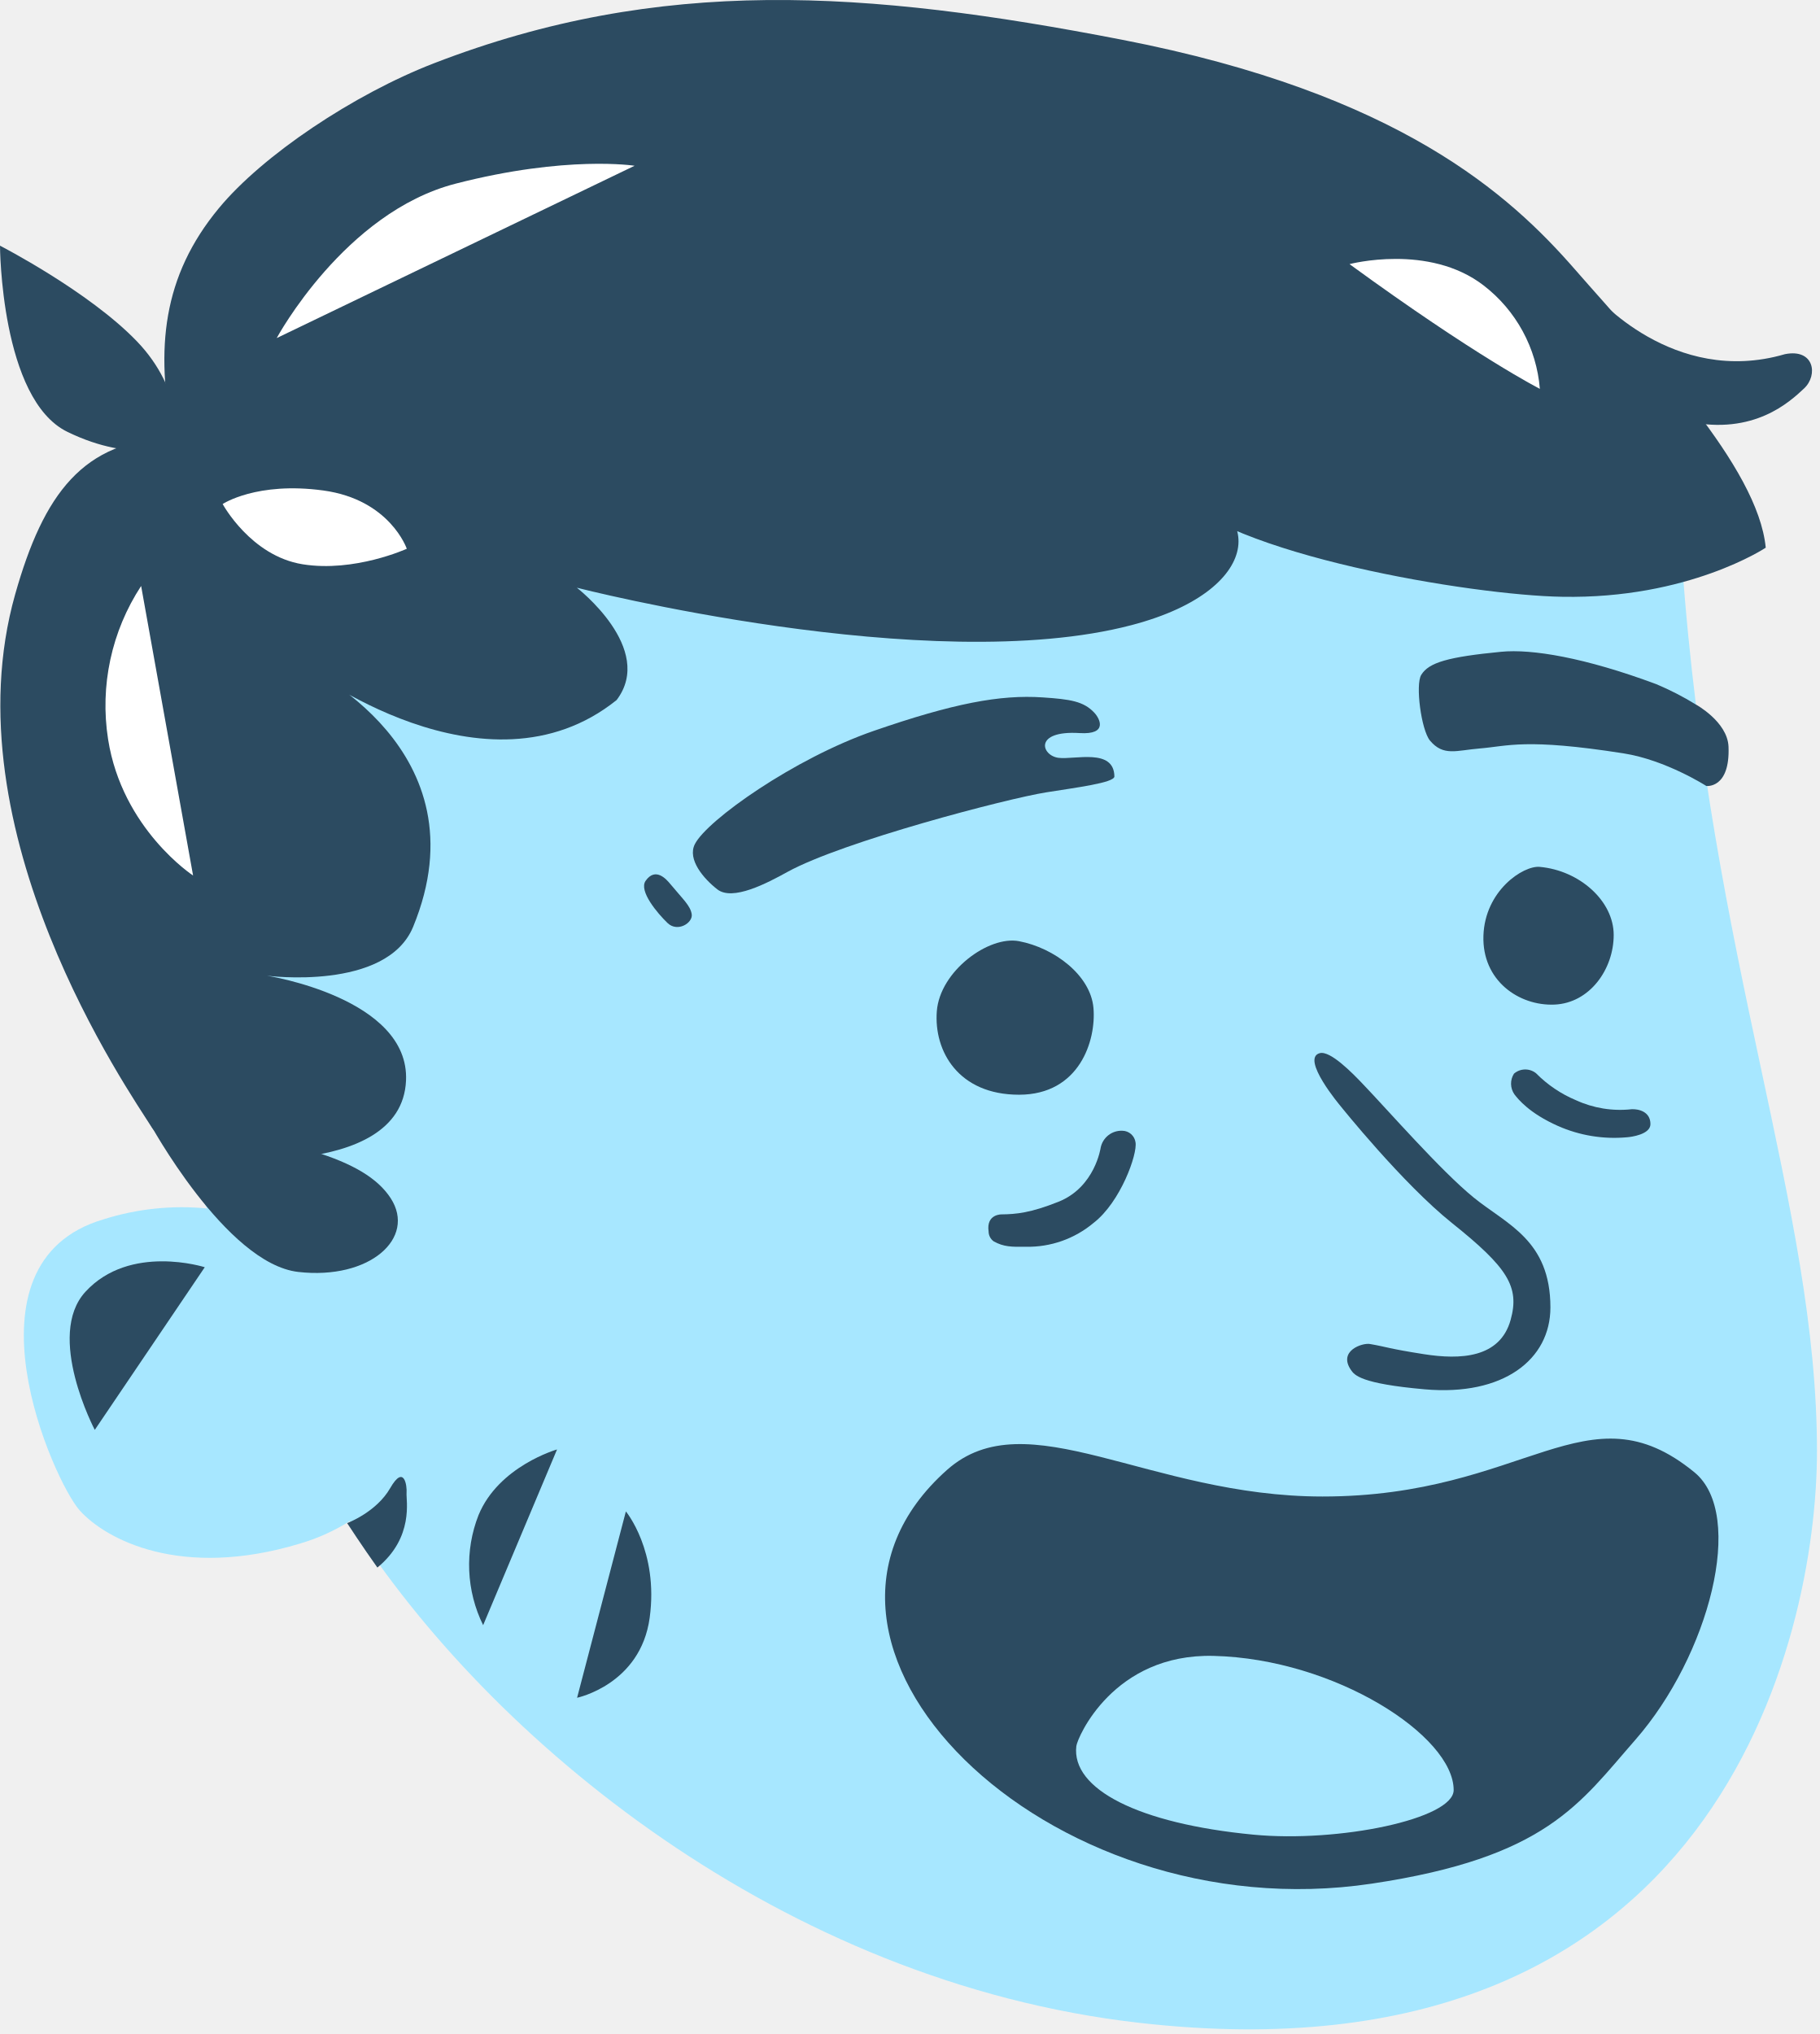
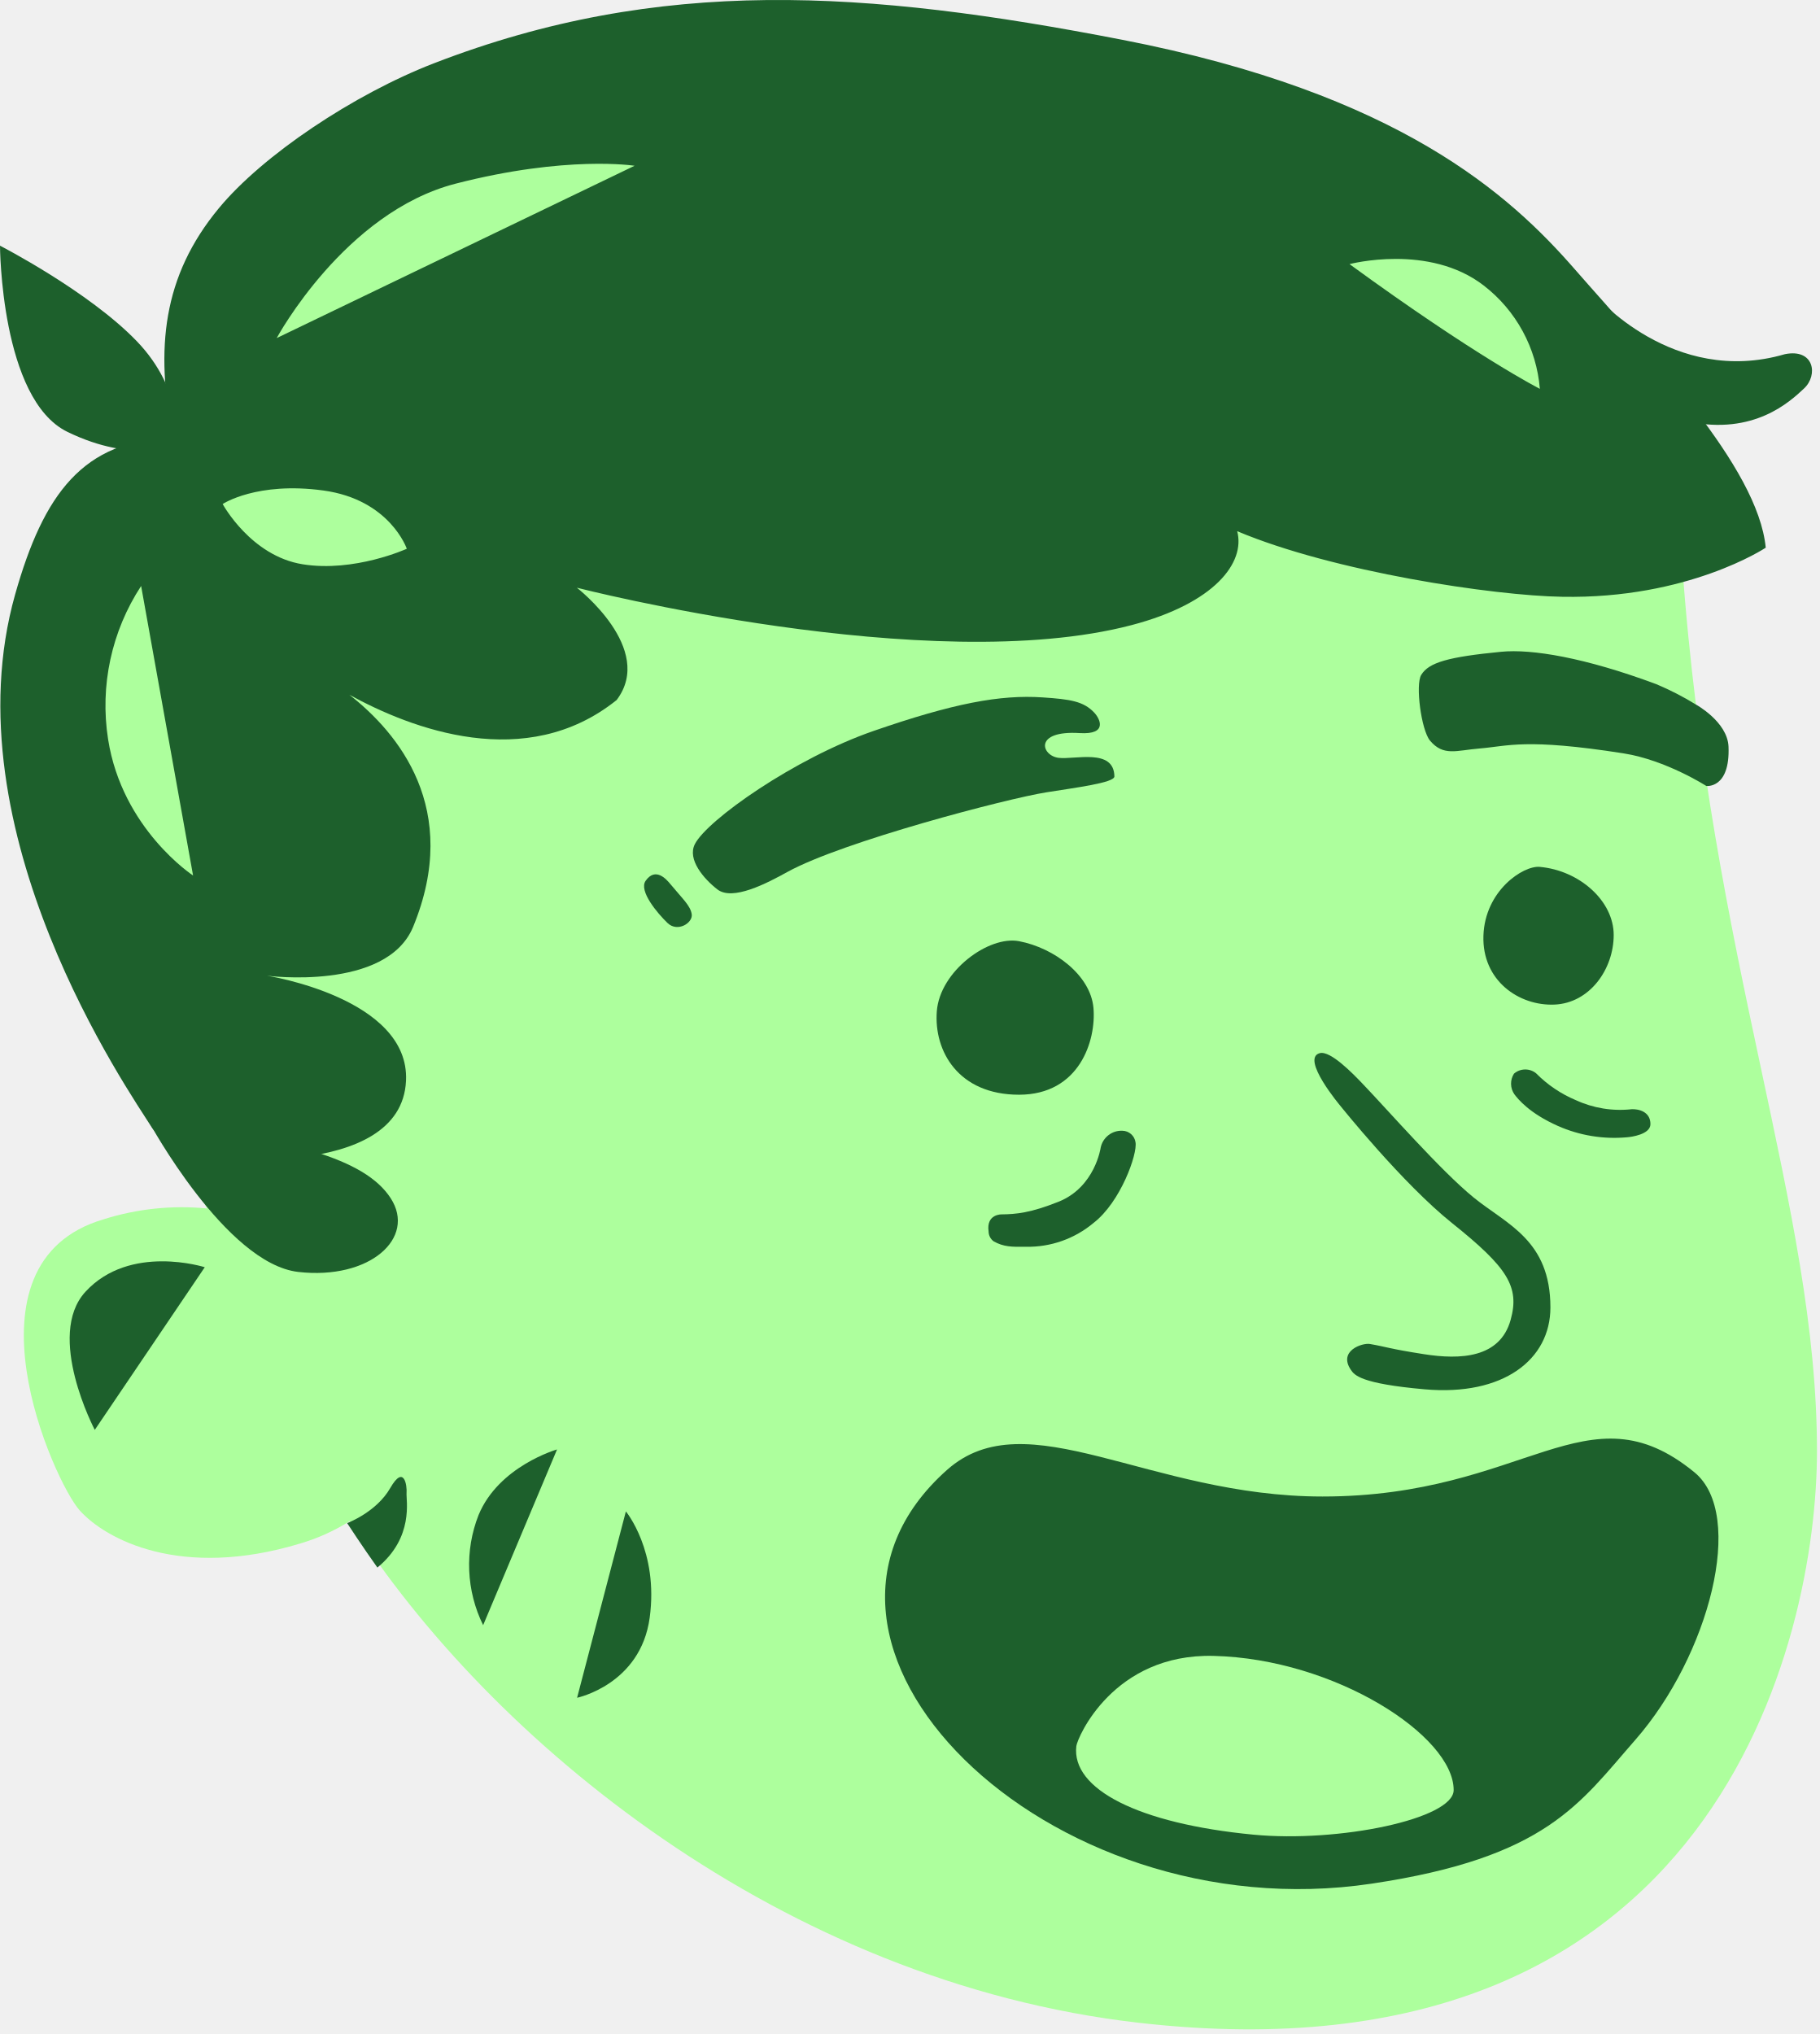
<svg xmlns="http://www.w3.org/2000/svg" width="305" height="341" viewBox="0 0 305 341" fill="none">
  <g clip-path="url(#clip0_1_2)">
-     <path d="M282 94.28C280 66.35 262.6 52.22 248 39.5C223.91 18.5 195.83 17.2 173 12.71C160.63 10.28 112.21 9.09 82 23.5C73.073 27.878 62.82 33.36 55 39.5C42.81 48.88 36.37 63.28 28.5 76.5C9.73 108.27 5.49 129.91 17.36 156.5C23.73 170.77 27.24 189.41 34.74 202.6C28.883 202.025 22.971 202.644 17.36 204.42C-7.43 211.7 9.05 248.42 13.36 253.22C17.67 258.02 30.21 264.87 50.36 258.76C53.287 257.897 56.081 256.631 58.66 255C82.08 291.85 131.26 332.3 190.93 339.12C287.77 350.19 304.62 274.69 304.62 243.27C304.62 202.1 286.75 161.24 282 94.28Z" fill="#A7E7FF" />
-     <path d="M170.84 157.79C176.77 158.92 182.84 163.51 183.32 168.97C183.8 174.43 180.98 183.53 170.84 183.53C160.7 183.53 156.54 176.25 157.06 169.53C157.58 162.81 165.75 156.82 170.84 157.79Z" fill="#2C4B61" />
-     <path d="M258.13 145.33C264.81 145.93 270.54 151.04 270.54 156.75C270.54 162.46 266.54 168.17 260.61 168.42C254.68 168.67 248.45 164.42 248.7 156.87C248.95 149.32 255.36 145.09 258.13 145.33Z" fill="#2C4B61" />
-     <path d="M158.77 246.43C172.14 234.55 192.59 250.89 221.72 250.89C255.92 250.89 266.05 232.09 284.06 246.82C292.77 253.93 286.47 277.64 274.17 291.68C264.79 302.38 259.3 311.41 229.99 315.79C175.17 324 126.39 275.22 158.77 246.43Z" fill="#2C4B61" />
-     <path d="M190.37 191.5C190.294 190.97 190.032 190.485 189.63 190.132C189.229 189.778 188.715 189.579 188.18 189.57C187.333 189.529 186.499 189.793 185.829 190.314C185.16 190.835 184.699 191.579 184.53 192.41C184.53 192.41 183.59 199.02 177.47 201.47C172.74 203.36 170.31 203.56 167.95 203.59C167.95 203.59 165.31 203.49 165.74 206.47C165.744 206.791 165.823 207.106 165.971 207.391C166.118 207.675 166.33 207.922 166.59 208.11C168.28 209.05 169.59 209.05 171.98 209.02C176.126 209.107 180.163 207.686 183.34 205.02C187.88 201.51 190.73 193.45 190.37 191.5Z" fill="#2C4B61" />
-     <path d="M253.82 180C254.331 179.557 254.981 179.308 255.657 179.295C256.333 179.282 256.993 179.507 257.52 179.93C259.424 181.859 261.691 183.392 264.19 184.44C267.117 185.79 270.357 186.315 273.56 185.96C274.69 185.91 276.7 186.34 276.7 188.46C276.7 190.18 273.5 190.62 272.7 190.67C268.768 191.019 264.811 190.366 261.2 188.77C256.38 186.63 254.5 184.26 253.89 183.46C253.538 182.955 253.344 182.356 253.331 181.741C253.319 181.125 253.489 180.519 253.82 180Z" fill="#2C4B61" />
-     <path d="M228.28 181.52C232.73 186.16 241.55 196.28 247.07 200.77C252.59 205.26 259.93 207.88 259.93 219.19C259.93 227.95 252.01 234.08 238.87 232.92C228.08 231.97 227.07 230.53 226.48 229.66C224.31 226.47 228.38 225.1 229.67 225.32C232.67 225.84 232.67 226.08 238.74 227.03C244.81 227.98 251.47 227.71 253.26 221.28C254.81 215.71 252.76 212.51 243.45 205.06C235.15 198.43 224.75 185.44 224.75 185.44C224.75 185.44 217.99 177.44 221.26 176.56C223.05 176.09 226.81 180 228.28 181.52Z" fill="#2C4B61" />
-     <path d="M248.08 125.48C252.8 125.1 255.68 123.71 272.18 126.3C279.28 127.41 286.07 131.77 286.07 131.77C286.07 131.77 290.07 132.27 289.79 125.17C289.61 120.98 284.28 118.09 284.28 118.09C282.171 116.791 279.964 115.658 277.68 114.7C265.68 110.23 256.79 108.77 251.68 109.27C242.83 110.13 239.54 111.05 238.27 113.15C237.27 114.79 238.27 122.34 239.73 124.15C242 126.85 244.15 125.8 248.08 125.48Z" fill="#2C4B61" />
-     <path d="M181 122.9C185.81 123.2 184.39 120.46 183.45 119.47C181.66 117.57 179.45 117.23 174.82 116.92C167.66 116.43 159.82 117.92 146.49 122.53C133.16 127.14 118.49 137.53 116.49 141.53C115.2 144.09 117.98 147.33 120.26 149.1C122.81 151.1 128.54 148.1 132.03 146.17C141.32 141.07 168.89 133.87 175.39 132.84C180.29 132.05 186.84 131.24 186.83 130.17C186.76 125.38 180.18 127.39 177.45 127.05C174.56 126.66 173.27 122.42 181 122.9Z" fill="#2C4B61" />
-     <path d="M112.35 148.17C114.44 150.7 115.76 151.83 115.97 153.28C116.18 154.73 113.59 156.36 111.91 154.74C110.23 153.12 107.05 149.37 108.24 147.67C109.91 145.29 111.75 147.45 112.35 148.17Z" fill="#2C4B61" />
-     <path d="M58.2 255.35C58.2 255.35 63.09 253.54 65.42 249.48C67.75 245.42 68.26 249.08 68.16 250.29C68.06 251.5 69.45 257.73 63.27 262.8C60.75 259.27 58.2 255.35 58.2 255.35Z" fill="#2C4B61" />
-     <path d="M210.13 307.58C224.42 308.95 243.71 304.95 243.71 300.1C243.71 291.03 223.83 278.1 203.45 277.61C186.65 277.2 180.63 291.3 180.45 292.73C179.59 299.93 190.83 305.73 210.13 307.58Z" fill="#A7E7FF" />
-     <path d="M264 45.12C253.19 32.74 234.64 15.69 188.15 6.67C145.15 -1.67 110.73 -4.06 72.8 10.59C59.3 15.8 44 26.05 36.68 34.92C27.27 46.29 26 58.46 29 73.39C13.92 73.76 7.3 82.81 2.54 99.65C-8.7 139.41 21.66 183 25.44 189C26.9 191.32 34.07 194 34.07 194C34.07 194 67.29 198.18 68.07 181.18C68.71 167.31 44.77 163.58 44.77 163.58C44.77 163.58 64.77 166.2 69.25 155.41C81.54 125.6 51.07 111.73 51.07 111.73C51.07 111.73 81.41 135.01 103.38 117.36C109.92 108.73 96.71 98.53 96.71 98.53C96.71 98.53 155.82 113.7 189.71 104.8C213.12 98.66 211.71 83.62 196.38 82.05C205.65 93.05 246.97 99.82 261.9 100.05C283.08 100.45 296.03 91.82 296.03 91.82C294.71 78.2 276.54 59.5 264 45.12Z" fill="#2C4B61" />
-     <path d="M93.39 243C93.39 243 83.62 245.78 80.23 254C79.066 256.961 78.532 260.132 78.665 263.311C78.798 266.49 79.593 269.606 81 272.46L93.39 243Z" fill="#2C4B61" />
-     <path d="M104.93 253.39L96.75 284.63C96.75 284.63 107.39 282.41 108.92 271.22C110.45 260.03 104.93 253.39 104.93 253.39Z" fill="#2C4B61" />
-     <path d="M46.39 56.68C46.39 56.68 57.75 35.59 76.39 30.79C95.03 25.99 106.39 27.79 106.39 27.79L46.39 56.68Z" fill="white" />
-     <path d="M37.33 84.5C37.33 84.5 43.03 80.7 54.21 82.23C65.39 83.76 68.2 92 68.2 92C68.2 92 59.43 96 50.73 94.6C42.03 93.2 37.33 84.5 37.33 84.5Z" fill="white" />
-     <path d="M23.66 98.24C18.693 105.821 16.719 114.976 18.12 123.93C20.48 139 32.37 146.78 32.37 146.78L23.66 98.24Z" fill="white" />
-     <path d="M226.25 44.28C226.25 44.28 239.55 40.76 248.74 47.86C251.432 49.932 253.661 52.544 255.283 55.529C256.906 58.513 257.886 61.804 258.16 65.19C258.16 65.19 247.57 59.83 226.25 44.28Z" fill="white" />
-     <path d="M14.32 216.57C7.57 223.93 15.89 239.72 15.89 239.72L34.33 212.45C34.33 212.45 21.78 208.44 14.32 216.57Z" fill="#2C4B61" />
-     <path d="M25 188.13C25 188.13 37.86 211.84 50 213.24C62 214.61 69.82 207.55 65.5 200.88C61.18 194.21 48.74 190.87 25 188.13Z" fill="#2C4B61" />
-     <path d="M29.67 74.56C29.67 74.56 22.51 77.86 11.3 72.4C0.09 66.94 0 41.19 0 41.19C0 41.19 14.85 48.82 22.92 57.19C30.99 65.56 29.67 74.56 29.67 74.56Z" fill="#2C4B61" />
-     <path d="M267.34 49.38C267.34 49.38 280.44 64.87 299.23 59.38C304.15 58.38 304.85 62.88 302.46 65.12C300.07 67.36 294.06 73 283 70.68C277.81 69.6 267.34 49.38 267.34 49.38Z" fill="#2C4B61" />
+     <path d="M282 94.28C280 66.35 262.6 52.22 248 39.5C223.91 18.5 195.83 17.2 173 12.71C160.63 10.28 112.21 9.09 82 23.5C73.073 27.878 62.82 33.36 55 39.5C42.81 48.88 36.37 63.28 28.5 76.5C9.73 108.27 5.49 129.91 17.36 156.5C23.73 170.77 27.24 189.41 34.74 202.6C28.883 202.025 22.971 202.644 17.36 204.42C-7.43 211.7 9.05 248.42 13.36 253.22C17.67 258.02 30.21 264.87 50.36 258.76C53.287 257.897 56.081 256.631 58.66 255C82.08 291.85 131.26 332.3 190.93 339.12C287.77 350.19 304.62 274.69 304.62 243.27C304.62 202.1 286.75 161.24 282 94.28Z" fill="#ADFF9D" />
+     <path d="M170.84 157.79C176.77 158.92 182.84 163.51 183.32 168.97C183.8 174.43 180.98 183.53 170.84 183.53C160.7 183.53 156.54 176.25 157.06 169.53C157.58 162.81 165.75 156.82 170.84 157.79Z" fill="#1D602C" />
+     <path d="M258.13 145.33C264.81 145.93 270.54 151.04 270.54 156.75C270.54 162.46 266.54 168.17 260.61 168.42C254.68 168.67 248.45 164.42 248.7 156.87C248.95 149.32 255.36 145.09 258.13 145.33Z" fill="#1D602C" />
+     <path d="M158.77 246.43C172.14 234.55 192.59 250.89 221.72 250.89C255.92 250.89 266.05 232.09 284.06 246.82C292.77 253.93 286.47 277.64 274.17 291.68C264.79 302.38 259.3 311.41 229.99 315.79C175.17 324 126.39 275.22 158.77 246.43Z" fill="#1D602C" />
+     <path d="M190.37 191.5C190.294 190.97 190.032 190.485 189.63 190.132C189.229 189.778 188.715 189.579 188.18 189.57C187.333 189.529 186.499 189.793 185.829 190.314C185.16 190.835 184.699 191.579 184.53 192.41C184.53 192.41 183.59 199.02 177.47 201.47C172.74 203.36 170.31 203.56 167.95 203.59C167.95 203.59 165.31 203.49 165.74 206.47C165.744 206.791 165.823 207.106 165.971 207.391C166.118 207.675 166.33 207.922 166.59 208.11C168.28 209.05 169.59 209.05 171.98 209.02C176.126 209.107 180.163 207.686 183.34 205.02C187.88 201.51 190.73 193.45 190.37 191.5Z" fill="#1D602C" />
+     <path d="M253.82 180C254.331 179.557 254.981 179.308 255.657 179.295C256.333 179.282 256.993 179.507 257.52 179.93C259.424 181.859 261.691 183.392 264.19 184.44C267.117 185.79 270.357 186.315 273.56 185.96C274.69 185.91 276.7 186.34 276.7 188.46C276.7 190.18 273.5 190.62 272.7 190.67C268.768 191.019 264.811 190.366 261.2 188.77C256.38 186.63 254.5 184.26 253.89 183.46C253.538 182.955 253.344 182.356 253.331 181.741C253.319 181.125 253.489 180.519 253.82 180Z" fill="#1D602C" />
+     <path d="M228.28 181.52C232.73 186.16 241.55 196.28 247.07 200.77C252.59 205.26 259.93 207.88 259.93 219.19C259.93 227.95 252.01 234.08 238.87 232.92C228.08 231.97 227.07 230.53 226.48 229.66C224.31 226.47 228.38 225.1 229.67 225.32C232.67 225.84 232.67 226.08 238.74 227.03C244.81 227.98 251.47 227.71 253.26 221.28C254.81 215.71 252.76 212.51 243.45 205.06C235.15 198.43 224.75 185.44 224.75 185.44C224.75 185.44 217.99 177.44 221.26 176.56C223.05 176.09 226.81 180 228.28 181.52Z" fill="#1D602C" />
+     <path d="M248.08 125.48C252.8 125.1 255.68 123.71 272.18 126.3C279.28 127.41 286.07 131.77 286.07 131.77C286.07 131.77 290.07 132.27 289.79 125.17C289.61 120.98 284.28 118.09 284.28 118.09C282.171 116.791 279.964 115.658 277.68 114.7C265.68 110.23 256.79 108.77 251.68 109.27C242.83 110.13 239.54 111.05 238.27 113.15C237.27 114.79 238.27 122.34 239.73 124.15C242 126.85 244.15 125.8 248.08 125.48Z" fill="#1D602C" />
+     <path d="M181 122.9C185.81 123.2 184.39 120.46 183.45 119.47C181.66 117.57 179.45 117.23 174.82 116.92C167.66 116.43 159.82 117.92 146.49 122.53C133.16 127.14 118.49 137.53 116.49 141.53C115.2 144.09 117.98 147.33 120.26 149.1C122.81 151.1 128.54 148.1 132.03 146.17C141.32 141.07 168.89 133.87 175.39 132.84C180.29 132.05 186.84 131.24 186.83 130.17C186.76 125.38 180.18 127.39 177.45 127.05C174.56 126.66 173.27 122.42 181 122.9Z" fill="#1D602C" />
+     <path d="M112.35 148.17C114.44 150.7 115.76 151.83 115.97 153.28C116.18 154.73 113.59 156.36 111.91 154.74C110.23 153.12 107.05 149.37 108.24 147.67C109.91 145.29 111.75 147.45 112.35 148.17Z" fill="#1D602C" />
+     <path d="M58.2 255.35C58.2 255.35 63.09 253.54 65.42 249.48C67.75 245.42 68.26 249.08 68.16 250.29C68.06 251.5 69.45 257.73 63.27 262.8C60.75 259.27 58.2 255.35 58.2 255.35Z" fill="#1D602C" />
+     <path d="M210.13 307.58C224.42 308.95 243.71 304.95 243.71 300.1C243.71 291.03 223.83 278.1 203.45 277.61C186.65 277.2 180.63 291.3 180.45 292.73C179.59 299.93 190.83 305.73 210.13 307.58Z" fill="#ADFF9D" />
+     <path d="M93.39 243C93.39 243 83.62 245.78 80.23 254C79.066 256.961 78.532 260.132 78.665 263.311C78.798 266.49 79.593 269.606 81 272.46L93.39 243Z" fill="#1D602C" />
+     <path d="M104.93 253.39L96.75 284.63C96.75 284.63 107.39 282.41 108.92 271.22C110.45 260.03 104.93 253.39 104.93 253.39Z" fill="#1D602C" />
+     <path d="M72.8 10.59C110.73 -4.06 145.15 -1.67 188.15 6.67C234.64 15.69 253.19 32.74 264 45.12C276.54 59.5 294.71 78.201 296.03 91.82C295.936 91.883 283.003 100.448 261.9 100.05C250.466 99.874 223.558 95.863 207.417 89.054C208.809 94.303 203.68 101.136 189.71 104.8C155.864 113.688 96.864 98.57 96.71 98.53C96.787 98.59 109.9 108.755 103.38 117.36C88.177 129.573 68.967 122.187 58.575 116.479C66.685 122.813 77.423 135.587 69.25 155.41C64.77 166.2 44.77 163.58 44.77 163.58C44.77 163.58 68.709 167.31 68.07 181.18C67.29 198.18 34.07 194 34.07 194C34.015 193.98 26.894 191.311 25.44 189C21.66 183 -8.7 139.409 2.54 99.65C7.3 82.81 13.92 73.76 29 73.39C26 58.46 27.27 46.29 36.68 34.92C44 26.05 59.3 15.8 72.8 10.59ZM23.66 98.24C18.694 105.821 16.719 114.976 18.12 123.93C20.48 139 32.37 146.78 32.37 146.78L23.66 98.24ZM54.21 82.23C43.064 80.704 37.365 84.477 37.33 84.5C37.359 84.554 42.057 93.204 50.73 94.6C59.43 96 68.201 92 68.201 92C68.201 92 65.39 83.76 54.21 82.23ZM248.741 47.859C239.568 40.773 226.3 44.267 226.25 44.28C247.57 59.83 258.16 65.19 258.16 65.19C257.886 61.804 256.906 58.513 255.283 55.529C253.661 52.544 251.433 49.931 248.741 47.859ZM106.39 27.79C106.358 27.785 95.003 25.997 76.39 30.79C57.772 35.584 46.417 56.63 46.39 56.68L106.39 27.79Z" fill="#1D602C" />
+     <path d="M14.32 216.57C7.57 223.93 15.89 239.72 15.89 239.72L34.33 212.45C34.33 212.45 21.78 208.44 14.32 216.57Z" fill="#1D602C" />
+     <path d="M25 188.13C25 188.13 37.86 211.84 50 213.24C62 214.61 69.82 207.55 65.5 200.88C61.18 194.21 48.74 190.87 25 188.13Z" fill="#1D602C" />
+     <path d="M29.67 74.56C29.67 74.56 22.51 77.86 11.3 72.4C0.09 66.94 0 41.19 0 41.19C0 41.19 14.85 48.82 22.92 57.19C30.99 65.56 29.67 74.56 29.67 74.56Z" fill="#1D602C" />
+     <path d="M267.34 49.38C267.34 49.38 280.44 64.87 299.23 59.38C304.15 58.38 304.85 62.88 302.46 65.12C300.07 67.36 294.06 73 283 70.68C277.81 69.6 267.34 49.38 267.34 49.38Z" fill="#1D602C" />
  </g>
  <defs>
    <clipPath id="clip0_1_2">
      <rect width="304.62" height="340.24" fill="white" />
    </clipPath>
  </defs>
</svg>
